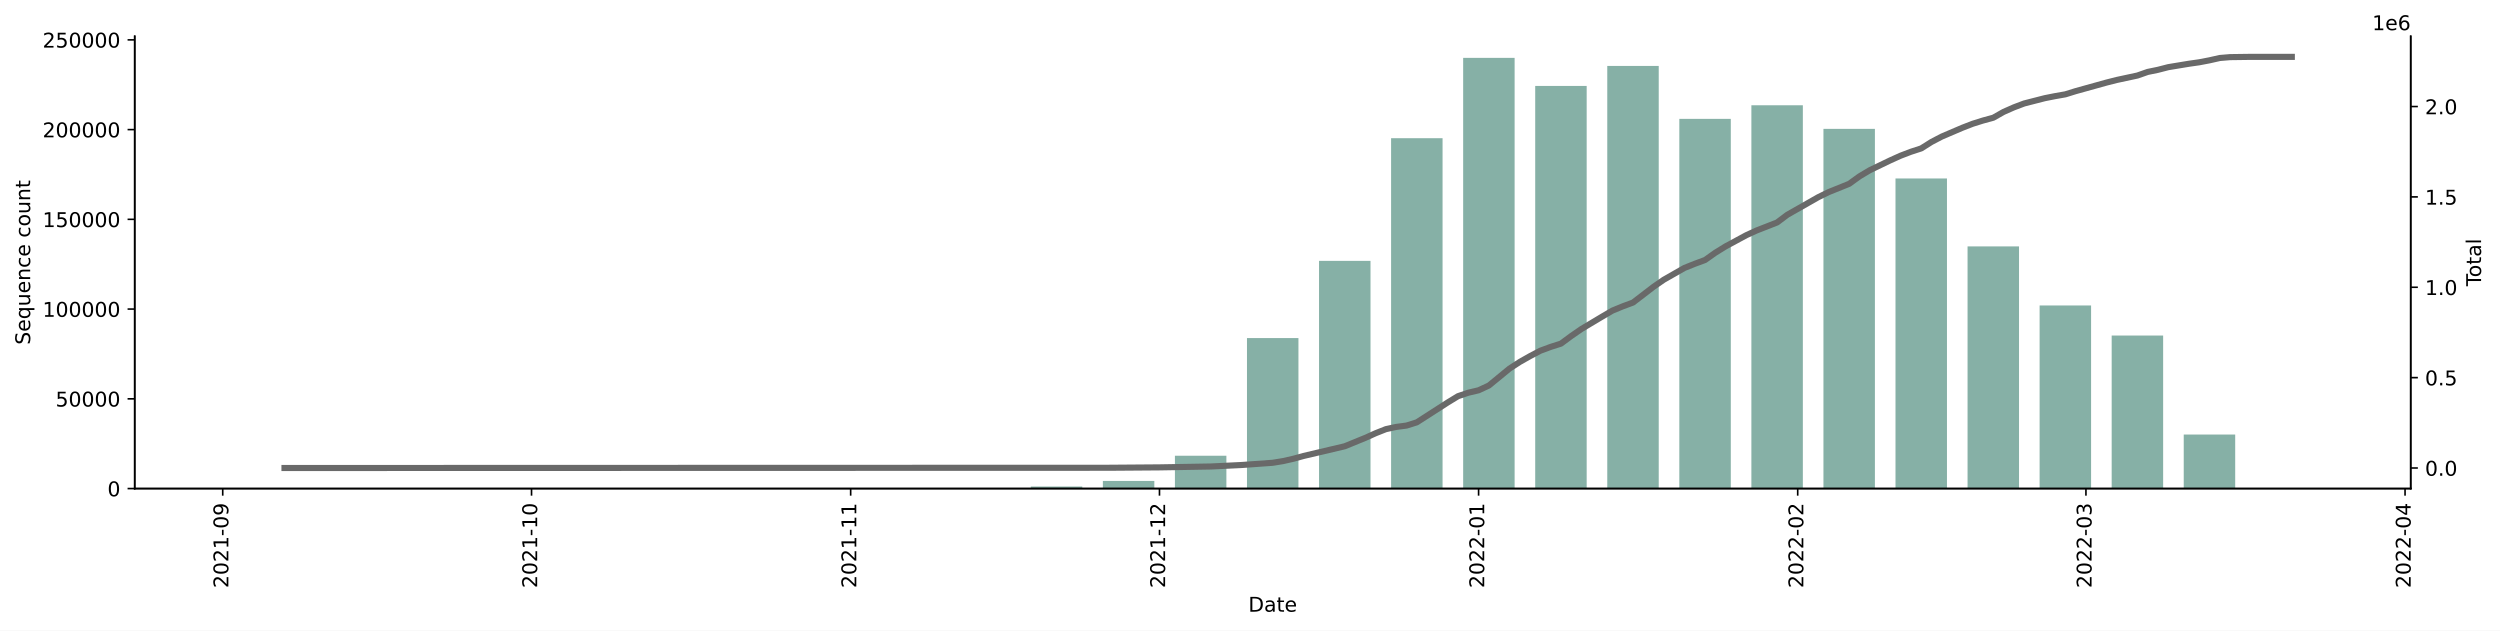
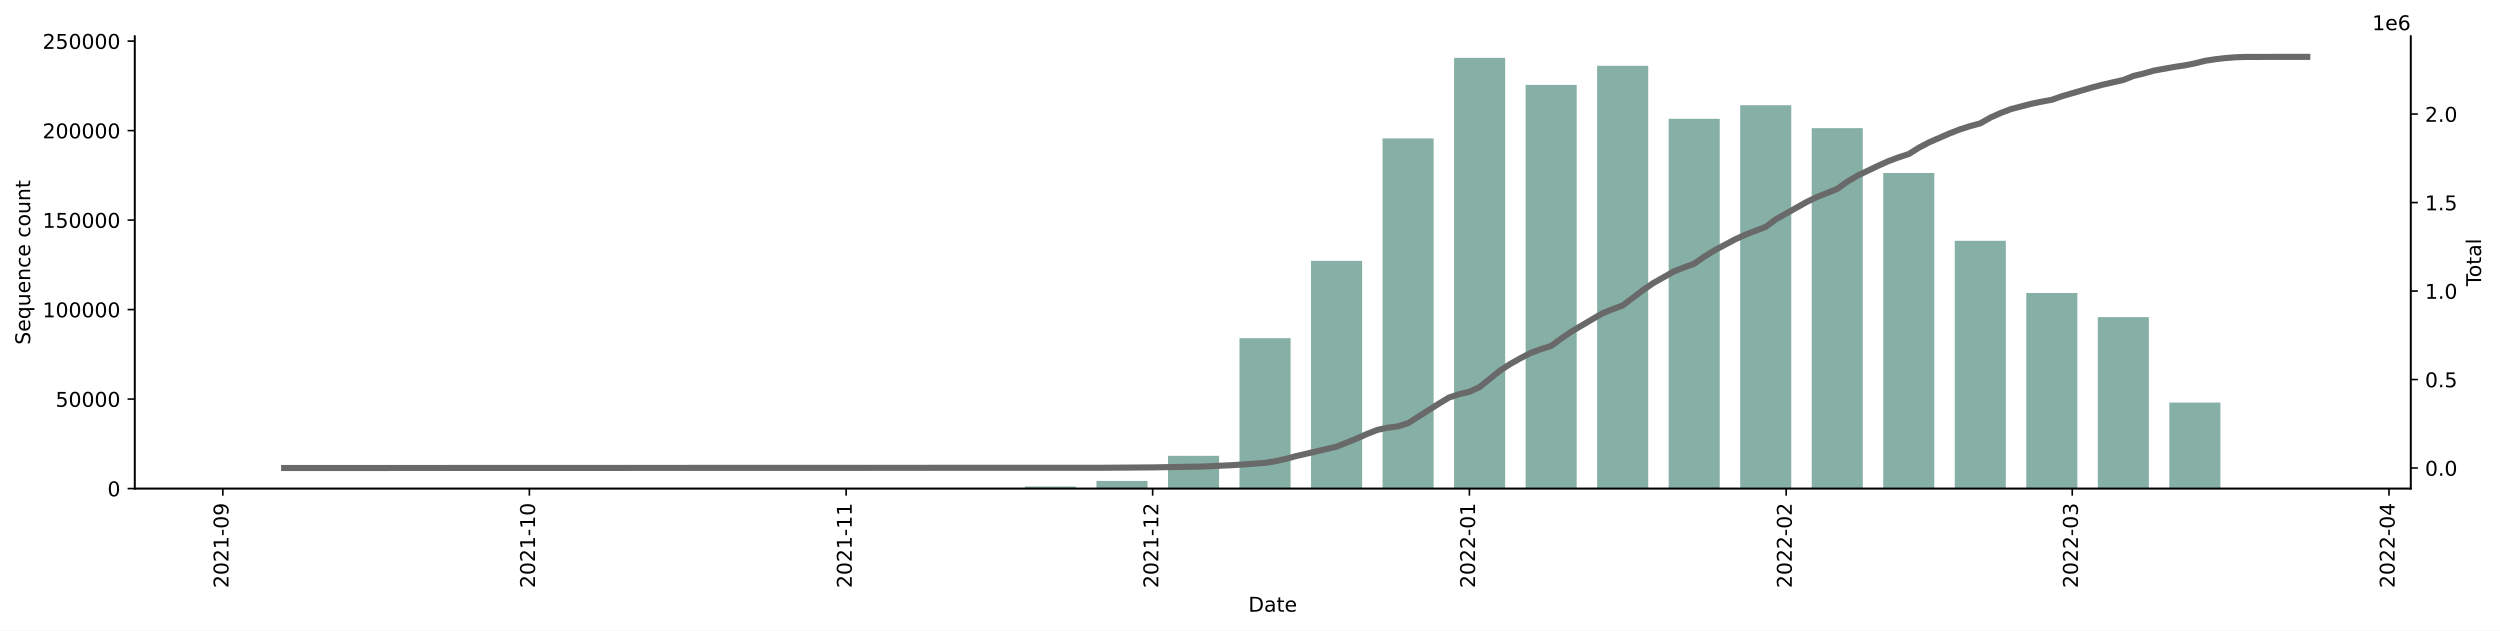
<svg xmlns="http://www.w3.org/2000/svg" xmlns:xlink="http://www.w3.org/1999/xlink" width="1225.834pt" height="309.219pt" viewBox="0 0 1225.834 309.219" version="1.1">
  <defs>
    <style type="text/css">*{stroke-linejoin: round; stroke-linecap: butt}</style>
  </defs>
  <g id="figure_1">
    <g id="patch_1">
      <path d="M 0 309.219  L 1225.834 309.219  L 1225.834 0  L 0 0  z " style="fill: #ffffff" />
    </g>
    <g id="axes_1">
      <g id="patch_2">
        <path d="M 66.053 239.558  L 1182.053 239.558  L 1182.053 17.798  L 66.053 17.798  z " style="fill: #ffffff" />
      </g>
      <g id="patch_3">
-         <path d="M 116.78 239.558  L 142.018 239.558  L 142.018 239.556  L 116.78 239.556  z " clip-path="url(#pc44ee89bd0)" style="fill: #86b0a6" />
+         <path d="M 116.78 239.558  L 141.831 239.558  L 141.831 239.556  L 116.78 239.556  z " clip-path="url(#p19917b4ccc)" style="fill: #86b0a6" />
      </g>
      <g id="patch_4">
-         <path d="M 152.113 239.558  L 177.35 239.558  L 177.35 239.556  L 152.113 239.556  z " clip-path="url(#pc44ee89bd0)" style="fill: #86b0a6" />
+         <path d="M 151.851 239.558  L 176.902 239.558  L 176.902 239.556  L 151.851 239.556  z " clip-path="url(#p19917b4ccc)" style="fill: #86b0a6" />
      </g>
      <g id="patch_5">
-         <path d="M 187.445 239.558  L 212.683 239.558  L 212.683 239.558  L 187.445 239.558  z " clip-path="url(#pc44ee89bd0)" style="fill: #86b0a6" />
+         <path d="M 186.922 239.558  L 211.972 239.558  L 211.972 239.558  L 186.922 239.558  z " clip-path="url(#p19917b4ccc)" style="fill: #86b0a6" />
      </g>
      <g id="patch_6">
-         <path d="M 222.778 239.558  L 248.015 239.558  L 248.015 239.546  L 222.778 239.546  z " clip-path="url(#pc44ee89bd0)" style="fill: #86b0a6" />
+         <path d="M 221.993 239.558  L 247.043 239.558  L 247.043 239.546  L 221.993 239.546  z " clip-path="url(#p19917b4ccc)" style="fill: #86b0a6" />
      </g>
      <g id="patch_7">
-         <path d="M 258.11 239.558  L 283.348 239.558  L 283.348 239.554  L 258.11 239.554  z " clip-path="url(#pc44ee89bd0)" style="fill: #86b0a6" />
+         <path d="M 257.063 239.558  L 282.114 239.558  L 282.114 239.554  L 257.063 239.554  z " clip-path="url(#p19917b4ccc)" style="fill: #86b0a6" />
      </g>
      <g id="patch_8">
-         <path d="M 293.443 239.558  L 318.68 239.558  L 318.68 239.552  L 293.443 239.552  z " clip-path="url(#pc44ee89bd0)" style="fill: #86b0a6" />
+         <path d="M 292.134 239.558  L 317.184 239.558  L 317.184 239.552  L 292.134 239.552  z " clip-path="url(#p19917b4ccc)" style="fill: #86b0a6" />
      </g>
      <g id="patch_9">
-         <path d="M 328.775 239.558  L 354.012 239.558  L 354.012 239.553  L 328.775 239.553  z " clip-path="url(#pc44ee89bd0)" style="fill: #86b0a6" />
+         <path d="M 327.205 239.558  L 352.255 239.558  L 352.255 239.553  L 327.205 239.553  z " clip-path="url(#p19917b4ccc)" style="fill: #86b0a6" />
      </g>
      <g id="patch_10">
-         <path d="M 364.107 239.558  L 389.345 239.558  L 389.345 239.551  L 364.107 239.551  z " clip-path="url(#pc44ee89bd0)" style="fill: #86b0a6" />
+         <path d="M 362.275 239.558  L 387.326 239.558  L 387.326 239.551  L 362.275 239.551  z " clip-path="url(#p19917b4ccc)" style="fill: #86b0a6" />
      </g>
      <g id="patch_11">
-         <path d="M 399.44 239.558  L 424.677 239.558  L 424.677 239.55  L 399.44 239.55  z " clip-path="url(#pc44ee89bd0)" style="fill: #86b0a6" />
+         <path d="M 397.346 239.558  L 422.397 239.558  L 422.397 239.55  L 397.346 239.55  z " clip-path="url(#p19917b4ccc)" style="fill: #86b0a6" />
      </g>
      <g id="patch_12">
-         <path d="M 434.772 239.558  L 460.01 239.558  L 460.01 239.526  L 434.772 239.526  z " clip-path="url(#pc44ee89bd0)" style="fill: #86b0a6" />
+         <path d="M 432.417 239.558  L 457.467 239.558  L 457.467 239.526  L 432.417 239.526  z " clip-path="url(#p19917b4ccc)" style="fill: #86b0a6" />
      </g>
      <g id="patch_13">
-         <path d="M 470.105 239.558  L 495.342 239.558  L 495.342 239.317  L 470.105 239.317  z " clip-path="url(#pc44ee89bd0)" style="fill: #86b0a6" />
+         <path d="M 467.487 239.558  L 492.538 239.558  L 492.538 239.316  L 467.487 239.316  z " clip-path="url(#p19917b4ccc)" style="fill: #86b0a6" />
      </g>
      <g id="patch_14">
-         <path d="M 505.437 239.558  L 530.675 239.558  L 530.675 238.56  L 505.437 238.56  z " clip-path="url(#pc44ee89bd0)" style="fill: #86b0a6" />
+         <path d="M 502.558 239.558  L 527.609 239.558  L 527.609 238.563  L 502.558 238.563  z " clip-path="url(#p19917b4ccc)" style="fill: #86b0a6" />
      </g>
      <g id="patch_15">
-         <path d="M 540.77 239.558  L 566.007 239.558  L 566.007 235.806  L 540.77 235.806  z " clip-path="url(#pc44ee89bd0)" style="fill: #86b0a6" />
+         <path d="M 537.629 239.558  L 562.679 239.558  L 562.679 235.813  L 537.629 235.813  z " clip-path="url(#p19917b4ccc)" style="fill: #86b0a6" />
      </g>
      <g id="patch_16">
-         <path d="M 576.102 239.558  L 601.339 239.558  L 601.339 223.457  L 576.102 223.457  z " clip-path="url(#pc44ee89bd0)" style="fill: #86b0a6" />
+         <path d="M 572.7 239.558  L 597.75 239.558  L 597.75 223.493  L 572.7 223.493  z " clip-path="url(#p19917b4ccc)" style="fill: #86b0a6" />
      </g>
      <g id="patch_17">
-         <path d="M 611.434 239.558  L 636.672 239.558  L 636.672 165.764  L 611.434 165.764  z " clip-path="url(#pc44ee89bd0)" style="fill: #86b0a6" />
+         <path d="M 607.77 239.558  L 632.821 239.558  L 632.821 165.832  L 607.77 165.832  z " clip-path="url(#p19917b4ccc)" style="fill: #86b0a6" />
      </g>
      <g id="patch_18">
-         <path d="M 646.767 239.558  L 672.004 239.558  L 672.004 127.897  L 646.767 127.897  z " clip-path="url(#pc44ee89bd0)" style="fill: #86b0a6" />
+         <path d="M 642.841 239.558  L 667.892 239.558  L 667.892 127.918  L 642.841 127.918  z " clip-path="url(#p19917b4ccc)" style="fill: #86b0a6" />
      </g>
      <g id="patch_19">
-         <path d="M 682.099 239.558  L 707.337 239.558  L 707.337 67.758  L 682.099 67.758  z " clip-path="url(#pc44ee89bd0)" style="fill: #86b0a6" />
+         <path d="M 677.912 239.558  L 702.962 239.558  L 702.962 67.853  L 677.912 67.853  z " clip-path="url(#p19917b4ccc)" style="fill: #86b0a6" />
      </g>
      <g id="patch_20">
-         <path d="M 717.432 239.558  L 742.669 239.558  L 742.669 28.358  L 717.432 28.358  z " clip-path="url(#pc44ee89bd0)" style="fill: #86b0a6" />
+         <path d="M 712.982 239.558  L 738.033 239.558  L 738.033 28.358  L 712.982 28.358  z " clip-path="url(#p19917b4ccc)" style="fill: #86b0a6" />
      </g>
      <g id="patch_21">
-         <path d="M 752.764 239.558  L 778.002 239.558  L 778.002 42.141  L 752.764 42.141  z " clip-path="url(#pc44ee89bd0)" style="fill: #86b0a6" />
+         <path d="M 748.053 239.558  L 773.104 239.558  L 773.104 41.636  L 748.053 41.636  z " clip-path="url(#p19917b4ccc)" style="fill: #86b0a6" />
      </g>
      <g id="patch_22">
-         <path d="M 788.097 239.558  L 813.334 239.558  L 813.334 32.33  L 788.097 32.33  z " clip-path="url(#pc44ee89bd0)" style="fill: #86b0a6" />
+         <path d="M 783.124 239.558  L 808.174 239.558  L 808.174 32.259  L 783.124 32.259  z " clip-path="url(#p19917b4ccc)" style="fill: #86b0a6" />
      </g>
      <g id="patch_23">
-         <path d="M 823.429 239.558  L 848.666 239.558  L 848.666 58.274  L 823.429 58.274  z " clip-path="url(#pc44ee89bd0)" style="fill: #86b0a6" />
+         <path d="M 818.195 239.558  L 843.245 239.558  L 843.245 58.236  L 818.195 58.236  z " clip-path="url(#p19917b4ccc)" style="fill: #86b0a6" />
      </g>
      <g id="patch_24">
-         <path d="M 858.761 239.558  L 883.999 239.558  L 883.999 51.612  L 858.761 51.612  z " clip-path="url(#pc44ee89bd0)" style="fill: #86b0a6" />
+         <path d="M 853.265 239.558  L 878.316 239.558  L 878.316 51.594  L 853.265 51.594  z " clip-path="url(#p19917b4ccc)" style="fill: #86b0a6" />
      </g>
      <g id="patch_25">
-         <path d="M 894.094 239.558  L 919.331 239.558  L 919.331 63.195  L 894.094 63.195  z " clip-path="url(#pc44ee89bd0)" style="fill: #86b0a6" />
+         <path d="M 888.336 239.558  L 913.386 239.558  L 913.386 62.831  L 888.336 62.831  z " clip-path="url(#p19917b4ccc)" style="fill: #86b0a6" />
      </g>
      <g id="patch_26">
-         <path d="M 929.426 239.558  L 954.664 239.558  L 954.664 87.52  L 929.426 87.52  z " clip-path="url(#pc44ee89bd0)" style="fill: #86b0a6" />
+         <path d="M 923.407 239.558  L 948.457 239.558  L 948.457 84.829  L 923.407 84.829  z " clip-path="url(#p19917b4ccc)" style="fill: #86b0a6" />
      </g>
      <g id="patch_27">
-         <path d="M 964.759 239.558  L 989.996 239.558  L 989.996 120.831  L 964.759 120.831  z " clip-path="url(#pc44ee89bd0)" style="fill: #86b0a6" />
+         <path d="M 958.477 239.558  L 983.528 239.558  L 983.528 118.077  L 958.477 118.077  z " clip-path="url(#p19917b4ccc)" style="fill: #86b0a6" />
      </g>
      <g id="patch_28">
-         <path d="M 1000.091 239.558  L 1025.329 239.558  L 1025.329 149.779  L 1000.091 149.779  z " clip-path="url(#pc44ee89bd0)" style="fill: #86b0a6" />
+         <path d="M 993.548 239.558  L 1018.599 239.558  L 1018.599 143.666  L 993.548 143.666  z " clip-path="url(#p19917b4ccc)" style="fill: #86b0a6" />
      </g>
      <g id="patch_29">
-         <path d="M 1035.424 239.558  L 1060.661 239.558  L 1060.661 164.518  L 1035.424 164.518  z " clip-path="url(#pc44ee89bd0)" style="fill: #86b0a6" />
+         <path d="M 1028.619 239.558  L 1053.669 239.558  L 1053.669 155.511  L 1028.619 155.511  z " clip-path="url(#p19917b4ccc)" style="fill: #86b0a6" />
      </g>
      <g id="patch_30">
-         <path d="M 1070.756 239.558  L 1095.993 239.558  L 1095.993 213.08  L 1070.756 213.08  z " clip-path="url(#pc44ee89bd0)" style="fill: #86b0a6" />
+         <path d="M 1063.689 239.558  L 1088.74 239.558  L 1088.74 197.386  L 1063.689 197.386  z " clip-path="url(#p19917b4ccc)" style="fill: #86b0a6" />
      </g>
      <g id="patch_31">
-         <path d="M 1106.088 239.558  L 1131.326 239.558  L 1131.326 239.557  L 1106.088 239.557  z " clip-path="url(#pc44ee89bd0)" style="fill: #86b0a6" />
+         <path d="M 1098.76 239.558  L 1123.811 239.558  L 1123.811 239.491  L 1098.76 239.491  z " clip-path="url(#p19917b4ccc)" style="fill: #86b0a6" />
      </g>
      <g id="matplotlib.axis_1">
        <g id="xtick_1">
          <g id="line2d_1">
            <defs>
-               <path id="mccaadb1a70" d="M 0 0  L 0 3.5  " style="stroke: #000000; stroke-width: 0.8" />
-             </defs>
-             <g>
-               <use xlink:href="#mccaadb1a70" x="109.209" y="239.558" style="stroke: #000000; stroke-width: 0.8" />
+               <path id="me246a0a1ef" d="M 0 0  L 0 3.5  " style="stroke: #000000; stroke-width: 0.8" />
+             </defs>
+             <g>
+               <use xlink:href="#me246a0a1ef" x="109.265" y="239.558" style="stroke: #000000; stroke-width: 0.8" />
            </g>
          </g>
          <g id="text_1">
-             <g transform="translate(111.9685 288.3413)rotate(-90)scale(0.1 -0.1)">
+             <g transform="translate(112.0246 288.3413)rotate(-90)scale(0.1 -0.1)">
              <defs>
                <path id="DejaVuSans-32" d="M 1228 531  L 3431 531  L 3431 0  L 469 0  L 469 531  Q 828 903 1448 1529  Q 2069 2156 2228 2338  Q 2531 2678 2651 2914  Q 2772 3150 2772 3378  Q 2772 3750 2511 3984  Q 2250 4219 1831 4219  Q 1534 4219 1204 4116  Q 875 4013 500 3803  L 500 4441  Q 881 4594 1212 4672  Q 1544 4750 1819 4750  Q 2544 4750 2975 4387  Q 3406 4025 3406 3419  Q 3406 3131 3298 2873  Q 3191 2616 2906 2266  Q 2828 2175 2409 1742  Q 1991 1309 1228 531  z " transform="scale(0.015625)" />
                <path id="DejaVuSans-30" d="M 2034 4250  Q 1547 4250 1301 3770  Q 1056 3291 1056 2328  Q 1056 1369 1301 889  Q 1547 409 2034 409  Q 2525 409 2770 889  Q 3016 1369 3016 2328  Q 3016 3291 2770 3770  Q 2525 4250 2034 4250  z M 2034 4750  Q 2819 4750 3233 4129  Q 3647 3509 3647 2328  Q 3647 1150 3233 529  Q 2819 -91 2034 -91  Q 1250 -91 836 529  Q 422 1150 422 2328  Q 422 3509 836 4129  Q 1250 4750 2034 4750  z " transform="scale(0.015625)" />
                <path id="DejaVuSans-31" d="M 794 531  L 1825 531  L 1825 4091  L 703 3866  L 703 4441  L 1819 4666  L 2450 4666  L 2450 531  L 3481 531  L 3481 0  L 794 0  L 794 531  z " transform="scale(0.015625)" />
                <path id="DejaVuSans-2d" d="M 313 2009  L 1997 2009  L 1997 1497  L 313 1497  L 313 2009  z " transform="scale(0.015625)" />
                <path id="DejaVuSans-39" d="M 703 97  L 703 672  Q 941 559 1184 500  Q 1428 441 1663 441  Q 2288 441 2617 861  Q 2947 1281 2994 2138  Q 2813 1869 2534 1725  Q 2256 1581 1919 1581  Q 1219 1581 811 2004  Q 403 2428 403 3163  Q 403 3881 828 4315  Q 1253 4750 1959 4750  Q 2769 4750 3195 4129  Q 3622 3509 3622 2328  Q 3622 1225 3098 567  Q 2575 -91 1691 -91  Q 1453 -91 1209 -44  Q 966 3 703 97  z M 1959 2075  Q 2384 2075 2632 2365  Q 2881 2656 2881 3163  Q 2881 3666 2632 3958  Q 2384 4250 1959 4250  Q 1534 4250 1286 3958  Q 1038 3666 1038 3163  Q 1038 2656 1286 2365  Q 1534 2075 1959 2075  z " transform="scale(0.015625)" />
              </defs>
              <use xlink:href="#DejaVuSans-32" />
              <use xlink:href="#DejaVuSans-30" x="63.623" />
              <use xlink:href="#DejaVuSans-32" x="127.246" />
              <use xlink:href="#DejaVuSans-31" x="190.869" />
              <use xlink:href="#DejaVuSans-2d" x="254.492" />
              <use xlink:href="#DejaVuSans-30" x="290.576" />
              <use xlink:href="#DejaVuSans-39" x="354.199" />
            </g>
          </g>
        </g>
        <g id="xtick_2">
          <g id="line2d_2">
            <g>
-               <use xlink:href="#mccaadb1a70" x="260.634" y="239.558" style="stroke: #000000; stroke-width: 0.8" />
+               <use xlink:href="#me246a0a1ef" x="259.568" y="239.558" style="stroke: #000000; stroke-width: 0.8" />
            </g>
          </g>
          <g id="text_2">
-             <g transform="translate(263.3932 288.3413)rotate(-90)scale(0.1 -0.1)">
+             <g transform="translate(262.3277 288.3413)rotate(-90)scale(0.1 -0.1)">
              <use xlink:href="#DejaVuSans-32" />
              <use xlink:href="#DejaVuSans-30" x="63.623" />
              <use xlink:href="#DejaVuSans-32" x="127.246" />
              <use xlink:href="#DejaVuSans-31" x="190.869" />
              <use xlink:href="#DejaVuSans-2d" x="254.492" />
              <use xlink:href="#DejaVuSans-31" x="290.576" />
              <use xlink:href="#DejaVuSans-30" x="354.199" />
            </g>
          </g>
        </g>
        <g id="xtick_3">
          <g id="line2d_3">
            <g>
-               <use xlink:href="#mccaadb1a70" x="417.106" y="239.558" style="stroke: #000000; stroke-width: 0.8" />
+               <use xlink:href="#me246a0a1ef" x="414.881" y="239.558" style="stroke: #000000; stroke-width: 0.8" />
            </g>
          </g>
          <g id="text_3">
-             <g transform="translate(419.8654 288.3413)rotate(-90)scale(0.1 -0.1)">
+             <g transform="translate(417.6408 288.3413)rotate(-90)scale(0.1 -0.1)">
              <use xlink:href="#DejaVuSans-32" />
              <use xlink:href="#DejaVuSans-30" x="63.623" />
              <use xlink:href="#DejaVuSans-32" x="127.246" />
              <use xlink:href="#DejaVuSans-31" x="190.869" />
              <use xlink:href="#DejaVuSans-2d" x="254.492" />
              <use xlink:href="#DejaVuSans-31" x="290.576" />
              <use xlink:href="#DejaVuSans-31" x="354.199" />
            </g>
          </g>
        </g>
        <g id="xtick_4">
          <g id="line2d_4">
            <g>
-               <use xlink:href="#mccaadb1a70" x="568.531" y="239.558" style="stroke: #000000; stroke-width: 0.8" />
+               <use xlink:href="#me246a0a1ef" x="565.184" y="239.558" style="stroke: #000000; stroke-width: 0.8" />
            </g>
          </g>
          <g id="text_4">
-             <g transform="translate(571.2901 288.3413)rotate(-90)scale(0.1 -0.1)">
+             <g transform="translate(567.9438 288.3413)rotate(-90)scale(0.1 -0.1)">
              <use xlink:href="#DejaVuSans-32" />
              <use xlink:href="#DejaVuSans-30" x="63.623" />
              <use xlink:href="#DejaVuSans-32" x="127.246" />
              <use xlink:href="#DejaVuSans-31" x="190.869" />
              <use xlink:href="#DejaVuSans-2d" x="254.492" />
              <use xlink:href="#DejaVuSans-31" x="290.576" />
              <use xlink:href="#DejaVuSans-32" x="354.199" />
            </g>
          </g>
        </g>
        <g id="xtick_5">
          <g id="line2d_5">
            <g>
-               <use xlink:href="#mccaadb1a70" x="725.003" y="239.558" style="stroke: #000000; stroke-width: 0.8" />
+               <use xlink:href="#me246a0a1ef" x="720.498" y="239.558" style="stroke: #000000; stroke-width: 0.8" />
            </g>
          </g>
          <g id="text_5">
-             <g transform="translate(727.7623 288.3413)rotate(-90)scale(0.1 -0.1)">
+             <g transform="translate(723.2569 288.3413)rotate(-90)scale(0.1 -0.1)">
              <use xlink:href="#DejaVuSans-32" />
              <use xlink:href="#DejaVuSans-30" x="63.623" />
              <use xlink:href="#DejaVuSans-32" x="127.246" />
              <use xlink:href="#DejaVuSans-32" x="190.869" />
              <use xlink:href="#DejaVuSans-2d" x="254.492" />
              <use xlink:href="#DejaVuSans-30" x="290.576" />
              <use xlink:href="#DejaVuSans-31" x="354.199" />
            </g>
          </g>
        </g>
        <g id="xtick_6">
          <g id="line2d_6">
            <g>
-               <use xlink:href="#mccaadb1a70" x="881.475" y="239.558" style="stroke: #000000; stroke-width: 0.8" />
+               <use xlink:href="#me246a0a1ef" x="875.811" y="239.558" style="stroke: #000000; stroke-width: 0.8" />
            </g>
          </g>
          <g id="text_6">
-             <g transform="translate(884.2345 288.3413)rotate(-90)scale(0.1 -0.1)">
+             <g transform="translate(878.5701 288.3413)rotate(-90)scale(0.1 -0.1)">
              <use xlink:href="#DejaVuSans-32" />
              <use xlink:href="#DejaVuSans-30" x="63.623" />
              <use xlink:href="#DejaVuSans-32" x="127.246" />
              <use xlink:href="#DejaVuSans-32" x="190.869" />
              <use xlink:href="#DejaVuSans-2d" x="254.492" />
              <use xlink:href="#DejaVuSans-30" x="290.576" />
              <use xlink:href="#DejaVuSans-32" x="354.199" />
            </g>
          </g>
        </g>
        <g id="xtick_7">
          <g id="line2d_7">
            <g>
-               <use xlink:href="#mccaadb1a70" x="1022.805" y="239.558" style="stroke: #000000; stroke-width: 0.8" />
+               <use xlink:href="#me246a0a1ef" x="1016.094" y="239.558" style="stroke: #000000; stroke-width: 0.8" />
            </g>
          </g>
          <g id="text_7">
-             <g transform="translate(1025.564 288.3413)rotate(-90)scale(0.1 -0.1)">
+             <g transform="translate(1018.853 288.3413)rotate(-90)scale(0.1 -0.1)">
              <defs>
                <path id="DejaVuSans-33" d="M 2597 2516  Q 3050 2419 3304 2112  Q 3559 1806 3559 1356  Q 3559 666 3084 287  Q 2609 -91 1734 -91  Q 1441 -91 1130 -33  Q 819 25 488 141  L 488 750  Q 750 597 1062 519  Q 1375 441 1716 441  Q 2309 441 2620 675  Q 2931 909 2931 1356  Q 2931 1769 2642 2001  Q 2353 2234 1838 2234  L 1294 2234  L 1294 2753  L 1863 2753  Q 2328 2753 2575 2939  Q 2822 3125 2822 3475  Q 2822 3834 2567 4026  Q 2313 4219 1838 4219  Q 1578 4219 1281 4162  Q 984 4106 628 3988  L 628 4550  Q 988 4650 1302 4700  Q 1616 4750 1894 4750  Q 2613 4750 3031 4423  Q 3450 4097 3450 3541  Q 3450 3153 3228 2886  Q 3006 2619 2597 2516  z " transform="scale(0.015625)" />
              </defs>
              <use xlink:href="#DejaVuSans-32" />
              <use xlink:href="#DejaVuSans-30" x="63.623" />
              <use xlink:href="#DejaVuSans-32" x="127.246" />
              <use xlink:href="#DejaVuSans-32" x="190.869" />
              <use xlink:href="#DejaVuSans-2d" x="254.492" />
              <use xlink:href="#DejaVuSans-30" x="290.576" />
              <use xlink:href="#DejaVuSans-33" x="354.199" />
            </g>
          </g>
        </g>
        <g id="xtick_8">
          <g id="line2d_8">
            <g>
-               <use xlink:href="#mccaadb1a70" x="1179.277" y="239.558" style="stroke: #000000; stroke-width: 0.8" />
+               <use xlink:href="#me246a0a1ef" x="1171.407" y="239.558" style="stroke: #000000; stroke-width: 0.8" />
            </g>
          </g>
          <g id="text_8">
-             <g transform="translate(1182.036 288.3413)rotate(-90)scale(0.1 -0.1)">
+             <g transform="translate(1174.166 288.3413)rotate(-90)scale(0.1 -0.1)">
              <defs>
                <path id="DejaVuSans-34" d="M 2419 4116  L 825 1625  L 2419 1625  L 2419 4116  z M 2253 4666  L 3047 4666  L 3047 1625  L 3713 1625  L 3713 1100  L 3047 1100  L 3047 0  L 2419 0  L 2419 1100  L 313 1100  L 313 1709  L 2253 4666  z " transform="scale(0.015625)" />
              </defs>
              <use xlink:href="#DejaVuSans-32" />
              <use xlink:href="#DejaVuSans-30" x="63.623" />
              <use xlink:href="#DejaVuSans-32" x="127.246" />
              <use xlink:href="#DejaVuSans-32" x="190.869" />
              <use xlink:href="#DejaVuSans-2d" x="254.492" />
              <use xlink:href="#DejaVuSans-30" x="290.576" />
              <use xlink:href="#DejaVuSans-34" x="354.199" />
            </g>
          </g>
        </g>
        <g id="text_9">
          <g transform="translate(612.1023 299.9397)scale(0.1 -0.1)">
            <defs>
              <path id="DejaVuSans-44" d="M 1259 4147  L 1259 519  L 2022 519  Q 2988 519 3436 956  Q 3884 1394 3884 2338  Q 3884 3275 3436 3711  Q 2988 4147 2022 4147  L 1259 4147  z M 628 4666  L 1925 4666  Q 3281 4666 3915 4102  Q 4550 3538 4550 2338  Q 4550 1131 3912 565  Q 3275 0 1925 0  L 628 0  L 628 4666  z " transform="scale(0.015625)" />
              <path id="DejaVuSans-61" d="M 2194 1759  Q 1497 1759 1228 1600  Q 959 1441 959 1056  Q 959 750 1161 570  Q 1363 391 1709 391  Q 2188 391 2477 730  Q 2766 1069 2766 1631  L 2766 1759  L 2194 1759  z M 3341 1997  L 3341 0  L 2766 0  L 2766 531  Q 2569 213 2275 61  Q 1981 -91 1556 -91  Q 1019 -91 701 211  Q 384 513 384 1019  Q 384 1609 779 1909  Q 1175 2209 1959 2209  L 2766 2209  L 2766 2266  Q 2766 2663 2505 2880  Q 2244 3097 1772 3097  Q 1472 3097 1187 3025  Q 903 2953 641 2809  L 641 3341  Q 956 3463 1253 3523  Q 1550 3584 1831 3584  Q 2591 3584 2966 3190  Q 3341 2797 3341 1997  z " transform="scale(0.015625)" />
              <path id="DejaVuSans-74" d="M 1172 4494  L 1172 3500  L 2356 3500  L 2356 3053  L 1172 3053  L 1172 1153  Q 1172 725 1289 603  Q 1406 481 1766 481  L 2356 481  L 2356 0  L 1766 0  Q 1100 0 847 248  Q 594 497 594 1153  L 594 3053  L 172 3053  L 172 3500  L 594 3500  L 594 4494  L 1172 4494  z " transform="scale(0.015625)" />
              <path id="DejaVuSans-65" d="M 3597 1894  L 3597 1613  L 953 1613  Q 991 1019 1311 708  Q 1631 397 2203 397  Q 2534 397 2845 478  Q 3156 559 3463 722  L 3463 178  Q 3153 47 2828 -22  Q 2503 -91 2169 -91  Q 1331 -91 842 396  Q 353 884 353 1716  Q 353 2575 817 3079  Q 1281 3584 2069 3584  Q 2775 3584 3186 3129  Q 3597 2675 3597 1894  z M 3022 2063  Q 3016 2534 2758 2815  Q 2500 3097 2075 3097  Q 1594 3097 1305 2825  Q 1016 2553 972 2059  L 3022 2063  z " transform="scale(0.015625)" />
            </defs>
            <use xlink:href="#DejaVuSans-44" />
            <use xlink:href="#DejaVuSans-61" x="77.002" />
            <use xlink:href="#DejaVuSans-74" x="138.281" />
            <use xlink:href="#DejaVuSans-65" x="177.49" />
          </g>
        </g>
      </g>
      <g id="matplotlib.axis_2">
        <g id="ytick_1">
          <g id="line2d_9">
            <defs>
-               <path id="m14013db77f" d="M 0 0  L -3.5 0  " style="stroke: #000000; stroke-width: 0.8" />
-             </defs>
-             <g>
-               <use xlink:href="#m14013db77f" x="66.053" y="239.558" style="stroke: #000000; stroke-width: 0.8" />
+               <path id="m95fd0aebc3" d="M 0 0  L -3.5 0  " style="stroke: #000000; stroke-width: 0.8" />
+             </defs>
+             <g>
+               <use xlink:href="#m95fd0aebc3" x="66.053" y="239.558" style="stroke: #000000; stroke-width: 0.8" />
            </g>
          </g>
          <g id="text_10">
            <g transform="translate(52.69062 243.3577)scale(0.1 -0.1)">
              <use xlink:href="#DejaVuSans-30" />
            </g>
          </g>
        </g>
        <g id="ytick_2">
          <g id="line2d_10">
            <g>
-               <use xlink:href="#m14013db77f" x="66.053" y="195.556" style="stroke: #000000; stroke-width: 0.8" />
+               <use xlink:href="#m95fd0aebc3" x="66.053" y="195.677" style="stroke: #000000; stroke-width: 0.8" />
            </g>
          </g>
          <g id="text_11">
-             <g transform="translate(27.24063 199.3549)scale(0.1 -0.1)">
+             <g transform="translate(27.24063 199.4763)scale(0.1 -0.1)">
              <defs>
                <path id="DejaVuSans-35" d="M 691 4666  L 3169 4666  L 3169 4134  L 1269 4134  L 1269 2991  Q 1406 3038 1543 3061  Q 1681 3084 1819 3084  Q 2600 3084 3056 2656  Q 3513 2228 3513 1497  Q 3513 744 3044 326  Q 2575 -91 1722 -91  Q 1428 -91 1123 -41  Q 819 9 494 109  L 494 744  Q 775 591 1075 516  Q 1375 441 1709 441  Q 2250 441 2565 725  Q 2881 1009 2881 1497  Q 2881 1984 2565 2268  Q 2250 2553 1709 2553  Q 1456 2553 1204 2497  Q 953 2441 691 2322  L 691 4666  z " transform="scale(0.015625)" />
              </defs>
              <use xlink:href="#DejaVuSans-35" />
              <use xlink:href="#DejaVuSans-30" x="63.623" />
              <use xlink:href="#DejaVuSans-30" x="127.246" />
              <use xlink:href="#DejaVuSans-30" x="190.869" />
              <use xlink:href="#DejaVuSans-30" x="254.492" />
            </g>
          </g>
        </g>
        <g id="ytick_3">
          <g id="line2d_11">
            <g>
-               <use xlink:href="#m14013db77f" x="66.053" y="151.553" style="stroke: #000000; stroke-width: 0.8" />
+               <use xlink:href="#m95fd0aebc3" x="66.053" y="151.796" style="stroke: #000000; stroke-width: 0.8" />
            </g>
          </g>
          <g id="text_12">
-             <g transform="translate(20.87813 155.3522)scale(0.1 -0.1)">
+             <g transform="translate(20.87813 155.595)scale(0.1 -0.1)">
              <use xlink:href="#DejaVuSans-31" />
              <use xlink:href="#DejaVuSans-30" x="63.623" />
              <use xlink:href="#DejaVuSans-30" x="127.246" />
              <use xlink:href="#DejaVuSans-30" x="190.869" />
              <use xlink:href="#DejaVuSans-30" x="254.492" />
              <use xlink:href="#DejaVuSans-30" x="318.115" />
            </g>
          </g>
        </g>
        <g id="ytick_4">
          <g id="line2d_12">
            <g>
-               <use xlink:href="#m14013db77f" x="66.053" y="107.55" style="stroke: #000000; stroke-width: 0.8" />
+               <use xlink:href="#m95fd0aebc3" x="66.053" y="107.914" style="stroke: #000000; stroke-width: 0.8" />
            </g>
          </g>
          <g id="text_13">
-             <g transform="translate(20.87813 111.3494)scale(0.1 -0.1)">
+             <g transform="translate(20.87813 111.7136)scale(0.1 -0.1)">
              <use xlink:href="#DejaVuSans-31" />
              <use xlink:href="#DejaVuSans-35" x="63.623" />
              <use xlink:href="#DejaVuSans-30" x="127.246" />
              <use xlink:href="#DejaVuSans-30" x="190.869" />
              <use xlink:href="#DejaVuSans-30" x="254.492" />
              <use xlink:href="#DejaVuSans-30" x="318.115" />
            </g>
          </g>
        </g>
        <g id="ytick_5">
          <g id="line2d_13">
            <g>
-               <use xlink:href="#m14013db77f" x="66.053" y="63.547" style="stroke: #000000; stroke-width: 0.8" />
+               <use xlink:href="#m95fd0aebc3" x="66.053" y="64.033" style="stroke: #000000; stroke-width: 0.8" />
            </g>
          </g>
          <g id="text_14">
-             <g transform="translate(20.87813 67.34666)scale(0.1 -0.1)">
+             <g transform="translate(20.87813 67.83231)scale(0.1 -0.1)">
              <use xlink:href="#DejaVuSans-32" />
              <use xlink:href="#DejaVuSans-30" x="63.623" />
              <use xlink:href="#DejaVuSans-30" x="127.246" />
              <use xlink:href="#DejaVuSans-30" x="190.869" />
              <use xlink:href="#DejaVuSans-30" x="254.492" />
              <use xlink:href="#DejaVuSans-30" x="318.115" />
            </g>
          </g>
        </g>
        <g id="ytick_6">
          <g id="line2d_14">
            <g>
-               <use xlink:href="#m14013db77f" x="66.053" y="19.545" style="stroke: #000000; stroke-width: 0.8" />
+               <use xlink:href="#m95fd0aebc3" x="66.053" y="20.152" style="stroke: #000000; stroke-width: 0.8" />
            </g>
          </g>
          <g id="text_15">
-             <g transform="translate(20.87813 23.3439)scale(0.1 -0.1)">
+             <g transform="translate(20.87813 23.95097)scale(0.1 -0.1)">
              <use xlink:href="#DejaVuSans-32" />
              <use xlink:href="#DejaVuSans-35" x="63.623" />
              <use xlink:href="#DejaVuSans-30" x="127.246" />
              <use xlink:href="#DejaVuSans-30" x="190.869" />
              <use xlink:href="#DejaVuSans-30" x="254.492" />
              <use xlink:href="#DejaVuSans-30" x="318.115" />
            </g>
          </g>
        </g>
        <g id="text_16">
          <g transform="translate(14.79844 169.0386)rotate(-90)scale(0.1 -0.1)">
            <defs>
              <path id="DejaVuSans-53" d="M 3425 4513  L 3425 3897  Q 3066 4069 2747 4153  Q 2428 4238 2131 4238  Q 1616 4238 1336 4038  Q 1056 3838 1056 3469  Q 1056 3159 1242 3001  Q 1428 2844 1947 2747  L 2328 2669  Q 3034 2534 3370 2195  Q 3706 1856 3706 1288  Q 3706 609 3251 259  Q 2797 -91 1919 -91  Q 1588 -91 1214 -16  Q 841 59 441 206  L 441 856  Q 825 641 1194 531  Q 1563 422 1919 422  Q 2459 422 2753 634  Q 3047 847 3047 1241  Q 3047 1584 2836 1778  Q 2625 1972 2144 2069  L 1759 2144  Q 1053 2284 737 2584  Q 422 2884 422 3419  Q 422 4038 858 4394  Q 1294 4750 2059 4750  Q 2388 4750 2728 4690  Q 3069 4631 3425 4513  z " transform="scale(0.015625)" />
              <path id="DejaVuSans-71" d="M 947 1747  Q 947 1113 1208 752  Q 1469 391 1925 391  Q 2381 391 2643 752  Q 2906 1113 2906 1747  Q 2906 2381 2643 2742  Q 2381 3103 1925 3103  Q 1469 3103 1208 2742  Q 947 2381 947 1747  z M 2906 525  Q 2725 213 2448 61  Q 2172 -91 1784 -91  Q 1150 -91 751 415  Q 353 922 353 1747  Q 353 2572 751 3078  Q 1150 3584 1784 3584  Q 2172 3584 2448 3432  Q 2725 3281 2906 2969  L 2906 3500  L 3481 3500  L 3481 -1331  L 2906 -1331  L 2906 525  z " transform="scale(0.015625)" />
              <path id="DejaVuSans-75" d="M 544 1381  L 544 3500  L 1119 3500  L 1119 1403  Q 1119 906 1312 657  Q 1506 409 1894 409  Q 2359 409 2629 706  Q 2900 1003 2900 1516  L 2900 3500  L 3475 3500  L 3475 0  L 2900 0  L 2900 538  Q 2691 219 2414 64  Q 2138 -91 1772 -91  Q 1169 -91 856 284  Q 544 659 544 1381  z M 1991 3584  L 1991 3584  z " transform="scale(0.015625)" />
              <path id="DejaVuSans-6e" d="M 3513 2113  L 3513 0  L 2938 0  L 2938 2094  Q 2938 2591 2744 2837  Q 2550 3084 2163 3084  Q 1697 3084 1428 2787  Q 1159 2491 1159 1978  L 1159 0  L 581 0  L 581 3500  L 1159 3500  L 1159 2956  Q 1366 3272 1645 3428  Q 1925 3584 2291 3584  Q 2894 3584 3203 3211  Q 3513 2838 3513 2113  z " transform="scale(0.015625)" />
              <path id="DejaVuSans-63" d="M 3122 3366  L 3122 2828  Q 2878 2963 2633 3030  Q 2388 3097 2138 3097  Q 1578 3097 1268 2742  Q 959 2388 959 1747  Q 959 1106 1268 751  Q 1578 397 2138 397  Q 2388 397 2633 464  Q 2878 531 3122 666  L 3122 134  Q 2881 22 2623 -34  Q 2366 -91 2075 -91  Q 1284 -91 818 406  Q 353 903 353 1747  Q 353 2603 823 3093  Q 1294 3584 2113 3584  Q 2378 3584 2631 3529  Q 2884 3475 3122 3366  z " transform="scale(0.015625)" />
              <path id="DejaVuSans-20" transform="scale(0.015625)" />
              <path id="DejaVuSans-6f" d="M 1959 3097  Q 1497 3097 1228 2736  Q 959 2375 959 1747  Q 959 1119 1226 758  Q 1494 397 1959 397  Q 2419 397 2687 759  Q 2956 1122 2956 1747  Q 2956 2369 2687 2733  Q 2419 3097 1959 3097  z M 1959 3584  Q 2709 3584 3137 3096  Q 3566 2609 3566 1747  Q 3566 888 3137 398  Q 2709 -91 1959 -91  Q 1206 -91 779 398  Q 353 888 353 1747  Q 353 2609 779 3096  Q 1206 3584 1959 3584  z " transform="scale(0.015625)" />
            </defs>
            <use xlink:href="#DejaVuSans-53" />
            <use xlink:href="#DejaVuSans-65" x="63.477" />
            <use xlink:href="#DejaVuSans-71" x="125" />
            <use xlink:href="#DejaVuSans-75" x="188.477" />
            <use xlink:href="#DejaVuSans-65" x="251.855" />
            <use xlink:href="#DejaVuSans-6e" x="313.379" />
            <use xlink:href="#DejaVuSans-63" x="376.758" />
            <use xlink:href="#DejaVuSans-65" x="431.738" />
            <use xlink:href="#DejaVuSans-20" x="493.262" />
            <use xlink:href="#DejaVuSans-63" x="525.049" />
            <use xlink:href="#DejaVuSans-6f" x="580.029" />
            <use xlink:href="#DejaVuSans-75" x="641.211" />
            <use xlink:href="#DejaVuSans-6e" x="704.59" />
            <use xlink:href="#DejaVuSans-74" x="767.969" />
          </g>
        </g>
      </g>
      <g id="patch_32">
        <path d="M 66.053 239.558  L 66.053 17.798  " style="fill: none; stroke: #000000; stroke-width: 0.8; stroke-linejoin: miter; stroke-linecap: square" />
      </g>
      <g id="patch_33">
        <path d="M 1182.053 239.558  L 1182.053 17.798  " style="fill: none; stroke: #000000; stroke-width: 0.8; stroke-linejoin: miter; stroke-linecap: square" />
      </g>
      <g id="patch_34">
        <path d="M 66.053 239.558  L 1182.053 239.558  " style="fill: none; stroke: #000000; stroke-width: 0.8; stroke-linejoin: miter; stroke-linecap: square" />
      </g>
    </g>
    <g id="axes_2">
      <g id="matplotlib.axis_3">
        <g id="ytick_7">
          <g id="line2d_15">
            <defs>
-               <path id="mfa69858137" d="M 0 0  L 3.5 0  " style="stroke: #000000; stroke-width: 0.8" />
-             </defs>
-             <g>
-               <use xlink:href="#mfa69858137" x="1182.053" y="229.479" style="stroke: #000000; stroke-width: 0.8" />
+               <path id="m88ecf8c317" d="M 0 0  L 3.5 0  " style="stroke: #000000; stroke-width: 0.8" />
+             </defs>
+             <g>
+               <use xlink:href="#m88ecf8c317" x="1182.053" y="229.479" style="stroke: #000000; stroke-width: 0.8" />
            </g>
          </g>
          <g id="text_17">
            <g transform="translate(1189.053 233.2777)scale(0.1 -0.1)">
              <defs>
                <path id="DejaVuSans-2e" d="M 684 794  L 1344 794  L 1344 0  L 684 0  L 684 794  z " transform="scale(0.015625)" />
              </defs>
              <use xlink:href="#DejaVuSans-30" />
              <use xlink:href="#DejaVuSans-2e" x="63.623" />
              <use xlink:href="#DejaVuSans-30" x="95.41" />
            </g>
          </g>
        </g>
        <g id="ytick_8">
          <g id="line2d_16">
            <g>
-               <use xlink:href="#mfa69858137" x="1182.053" y="185.167" style="stroke: #000000; stroke-width: 0.8" />
+               <use xlink:href="#m88ecf8c317" x="1182.053" y="186.093" style="stroke: #000000; stroke-width: 0.8" />
            </g>
          </g>
          <g id="text_18">
-             <g transform="translate(1189.053 188.9659)scale(0.1 -0.1)">
+             <g transform="translate(1189.053 189.892)scale(0.1 -0.1)">
              <use xlink:href="#DejaVuSans-30" />
              <use xlink:href="#DejaVuSans-2e" x="63.623" />
              <use xlink:href="#DejaVuSans-35" x="95.41" />
            </g>
          </g>
        </g>
        <g id="ytick_9">
          <g id="line2d_17">
            <g>
-               <use xlink:href="#mfa69858137" x="1182.053" y="140.855" style="stroke: #000000; stroke-width: 0.8" />
+               <use xlink:href="#m88ecf8c317" x="1182.053" y="142.707" style="stroke: #000000; stroke-width: 0.8" />
            </g>
          </g>
          <g id="text_19">
-             <g transform="translate(1189.053 144.654)scale(0.1 -0.1)">
+             <g transform="translate(1189.053 146.5063)scale(0.1 -0.1)">
              <use xlink:href="#DejaVuSans-31" />
              <use xlink:href="#DejaVuSans-2e" x="63.623" />
              <use xlink:href="#DejaVuSans-30" x="95.41" />
            </g>
          </g>
        </g>
        <g id="ytick_10">
          <g id="line2d_18">
            <g>
-               <use xlink:href="#mfa69858137" x="1182.053" y="96.543" style="stroke: #000000; stroke-width: 0.8" />
+               <use xlink:href="#m88ecf8c317" x="1182.053" y="99.321" style="stroke: #000000; stroke-width: 0.8" />
            </g>
          </g>
          <g id="text_20">
-             <g transform="translate(1189.053 100.3422)scale(0.1 -0.1)">
+             <g transform="translate(1189.053 103.1205)scale(0.1 -0.1)">
              <use xlink:href="#DejaVuSans-31" />
              <use xlink:href="#DejaVuSans-2e" x="63.623" />
              <use xlink:href="#DejaVuSans-35" x="95.41" />
            </g>
          </g>
        </g>
        <g id="ytick_11">
          <g id="line2d_19">
            <g>
-               <use xlink:href="#mfa69858137" x="1182.053" y="52.231" style="stroke: #000000; stroke-width: 0.8" />
+               <use xlink:href="#m88ecf8c317" x="1182.053" y="55.936" style="stroke: #000000; stroke-width: 0.8" />
            </g>
          </g>
          <g id="text_21">
-             <g transform="translate(1189.053 56.0303)scale(0.1 -0.1)">
+             <g transform="translate(1189.053 59.73478)scale(0.1 -0.1)">
              <use xlink:href="#DejaVuSans-32" />
              <use xlink:href="#DejaVuSans-2e" x="63.623" />
              <use xlink:href="#DejaVuSans-30" x="95.41" />
            </g>
          </g>
        </g>
        <g id="text_22">
          <g transform="translate(1216.555 140.355)rotate(-90)scale(0.1 -0.1)">
            <defs>
              <path id="DejaVuSans-54" d="M -19 4666  L 3928 4666  L 3928 4134  L 2272 4134  L 2272 0  L 1638 0  L 1638 4134  L -19 4134  L -19 4666  z " transform="scale(0.015625)" />
              <path id="DejaVuSans-6c" d="M 603 4863  L 1178 4863  L 1178 0  L 603 0  L 603 4863  z " transform="scale(0.015625)" />
            </defs>
            <use xlink:href="#DejaVuSans-54" />
            <use xlink:href="#DejaVuSans-6f" x="44.084" />
            <use xlink:href="#DejaVuSans-74" x="105.266" />
            <use xlink:href="#DejaVuSans-61" x="144.475" />
            <use xlink:href="#DejaVuSans-6c" x="205.754" />
          </g>
        </g>
        <g id="text_23">
          <g transform="translate(1163.175 14.79844)scale(0.1 -0.1)">
            <defs>
              <path id="DejaVuSans-36" d="M 2113 2584  Q 1688 2584 1439 2293  Q 1191 2003 1191 1497  Q 1191 994 1439 701  Q 1688 409 2113 409  Q 2538 409 2786 701  Q 3034 994 3034 1497  Q 3034 2003 2786 2293  Q 2538 2584 2113 2584  z M 3366 4563  L 3366 3988  Q 3128 4100 2886 4159  Q 2644 4219 2406 4219  Q 1781 4219 1451 3797  Q 1122 3375 1075 2522  Q 1259 2794 1537 2939  Q 1816 3084 2150 3084  Q 2853 3084 3261 2657  Q 3669 2231 3669 1497  Q 3669 778 3244 343  Q 2819 -91 2113 -91  Q 1303 -91 875 529  Q 447 1150 447 2328  Q 447 3434 972 4092  Q 1497 4750 2381 4750  Q 2619 4750 2861 4703  Q 3103 4656 3366 4563  z " transform="scale(0.015625)" />
            </defs>
            <use xlink:href="#DejaVuSans-31" />
            <use xlink:href="#DejaVuSans-65" x="63.623" />
            <use xlink:href="#DejaVuSans-36" x="125.146" />
          </g>
        </g>
      </g>
      <g id="line2d_20">
-         <path d="M 139.494 229.478  L 543.293 229.364  L 568.531 229.17  L 593.768 228.734  L 608.911 228.001  L 624.053 226.917  L 629.101 226.092  L 634.148 224.951  L 639.196 223.568  L 659.386 218.815  L 669.481 214.689  L 674.528 212.421  L 679.576 210.42  L 684.623 209.335  L 689.67 208.67  L 694.718 207.081  L 709.86 197.345  L 714.908 194.265  L 719.955 192.562  L 725.003 191.369  L 730.05 189.035  L 740.145 180.747  L 745.193 177.47  L 750.24 174.616  L 755.288 171.972  L 760.335 170.101  L 765.383 168.493  L 770.43 164.761  L 775.478 161.277  L 785.573 155.252  L 790.62 152.302  L 795.668 150.221  L 800.715 148.35  L 810.81 140.607  L 815.858 137.123  L 825.953 131.369  L 831 129.352  L 836.048 127.487  L 841.095 123.91  L 846.143 120.797  L 856.238 115.34  L 861.285 113.028  L 871.38 109.081  L 876.428 105.286  L 886.523 99.548  L 891.57 96.677  L 896.618 94.206  L 906.713 90.13  L 911.76 86.483  L 916.808 83.467  L 926.903 78.609  L 931.95 76.335  L 936.997 74.41  L 942.045 72.764  L 947.092 69.589  L 952.14 66.951  L 962.235 62.637  L 967.282 60.678  L 972.33 59.099  L 977.377 57.722  L 982.425 54.867  L 987.472 52.639  L 992.52 50.733  L 1002.615 48.145  L 1007.662 47.143  L 1012.71 46.256  L 1017.757 44.692  L 1032.9 40.483  L 1037.947 39.203  L 1048.042 37.035  L 1053.09 35.27  L 1058.137 34.23  L 1063.185 32.93  L 1073.28 31.262  L 1078.327 30.545  L 1083.375 29.579  L 1088.422 28.442  L 1093.47 28.015  L 1103.565 27.879  L 1123.755 27.878  L 1123.755 27.878  " clip-path="url(#pc44ee89bd0)" style="fill: none; stroke: #696969; stroke-width: 3; stroke-linecap: square" />
+         <path d="M 139.326 229.478  L 540.134 229.366  L 565.184 229.176  L 590.235 228.749  L 605.265 228.031  L 620.296 226.969  L 625.306 226.16  L 630.316 225.041  L 635.326 223.682  L 655.366 219.021  L 665.386 214.974  L 670.397 212.748  L 675.407 210.784  L 680.417 209.716  L 685.427 209.062  L 690.437 207.502  L 705.467 197.95  L 710.477 194.928  L 715.487 193.257  L 720.498 192.085  L 725.508 189.798  L 735.528 181.672  L 740.538 178.454  L 745.548 175.64  L 750.558 173.039  L 755.568 171.204  L 760.578 169.628  L 765.588 165.957  L 770.599 162.536  L 780.619 156.602  L 785.629 153.69  L 790.639 151.635  L 795.649 149.795  L 805.669 142.199  L 810.679 138.778  L 820.7 133.117  L 825.71 131.139  L 830.72 129.31  L 835.73 125.794  L 840.74 122.737  L 850.76 117.376  L 855.77 115.107  L 865.79 111.235  L 870.801 107.503  L 880.821 101.871  L 885.831 99.05  L 890.841 96.625  L 900.861 92.625  L 905.871 89.04  L 910.881 86.078  L 920.902 81.287  L 925.912 79.044  L 930.922 77.155  L 935.932 75.531  L 940.942 72.394  L 945.952 69.761  L 955.972 65.409  L 960.982 63.446  L 965.993 61.856  L 971.003 60.49  L 976.013 57.634  L 981.023 55.399  L 986.033 53.497  L 996.053 50.883  L 1001.063 49.846  L 1006.073 48.922  L 1011.083 47.169  L 1026.114 42.795  L 1031.124 41.485  L 1041.144 39.209  L 1046.154 37.222  L 1051.164 36.039  L 1056.174 34.612  L 1066.195 32.81  L 1071.205 32.055  L 1076.215 31.079  L 1081.225 29.81  L 1086.235 29.048  L 1091.245 28.457  L 1096.255 28.077  L 1101.265 27.916  L 1121.306 27.884  L 1131.326 27.878  L 1131.326 27.878  " clip-path="url(#p19917b4ccc)" style="fill: none; stroke: #696969; stroke-width: 3; stroke-linecap: square" />
      </g>
      <g id="patch_35">
        <path d="M 66.053 239.558  L 66.053 17.798  " style="fill: none; stroke: #000000; stroke-width: 0.8; stroke-linejoin: miter; stroke-linecap: square" />
      </g>
      <g id="patch_36">
        <path d="M 1182.053 239.558  L 1182.053 17.798  " style="fill: none; stroke: #000000; stroke-width: 0.8; stroke-linejoin: miter; stroke-linecap: square" />
      </g>
      <g id="patch_37">
        <path d="M 66.053 239.558  L 1182.053 239.558  " style="fill: none; stroke: #000000; stroke-width: 0.8; stroke-linejoin: miter; stroke-linecap: square" />
      </g>
    </g>
  </g>
  <defs>
-     <clipPath id="pc44ee89bd0">
+     <clipPath id="p19917b4ccc">
      <rect x="66.053" y="17.798" width="1116" height="221.76" />
    </clipPath>
  </defs>
</svg>
